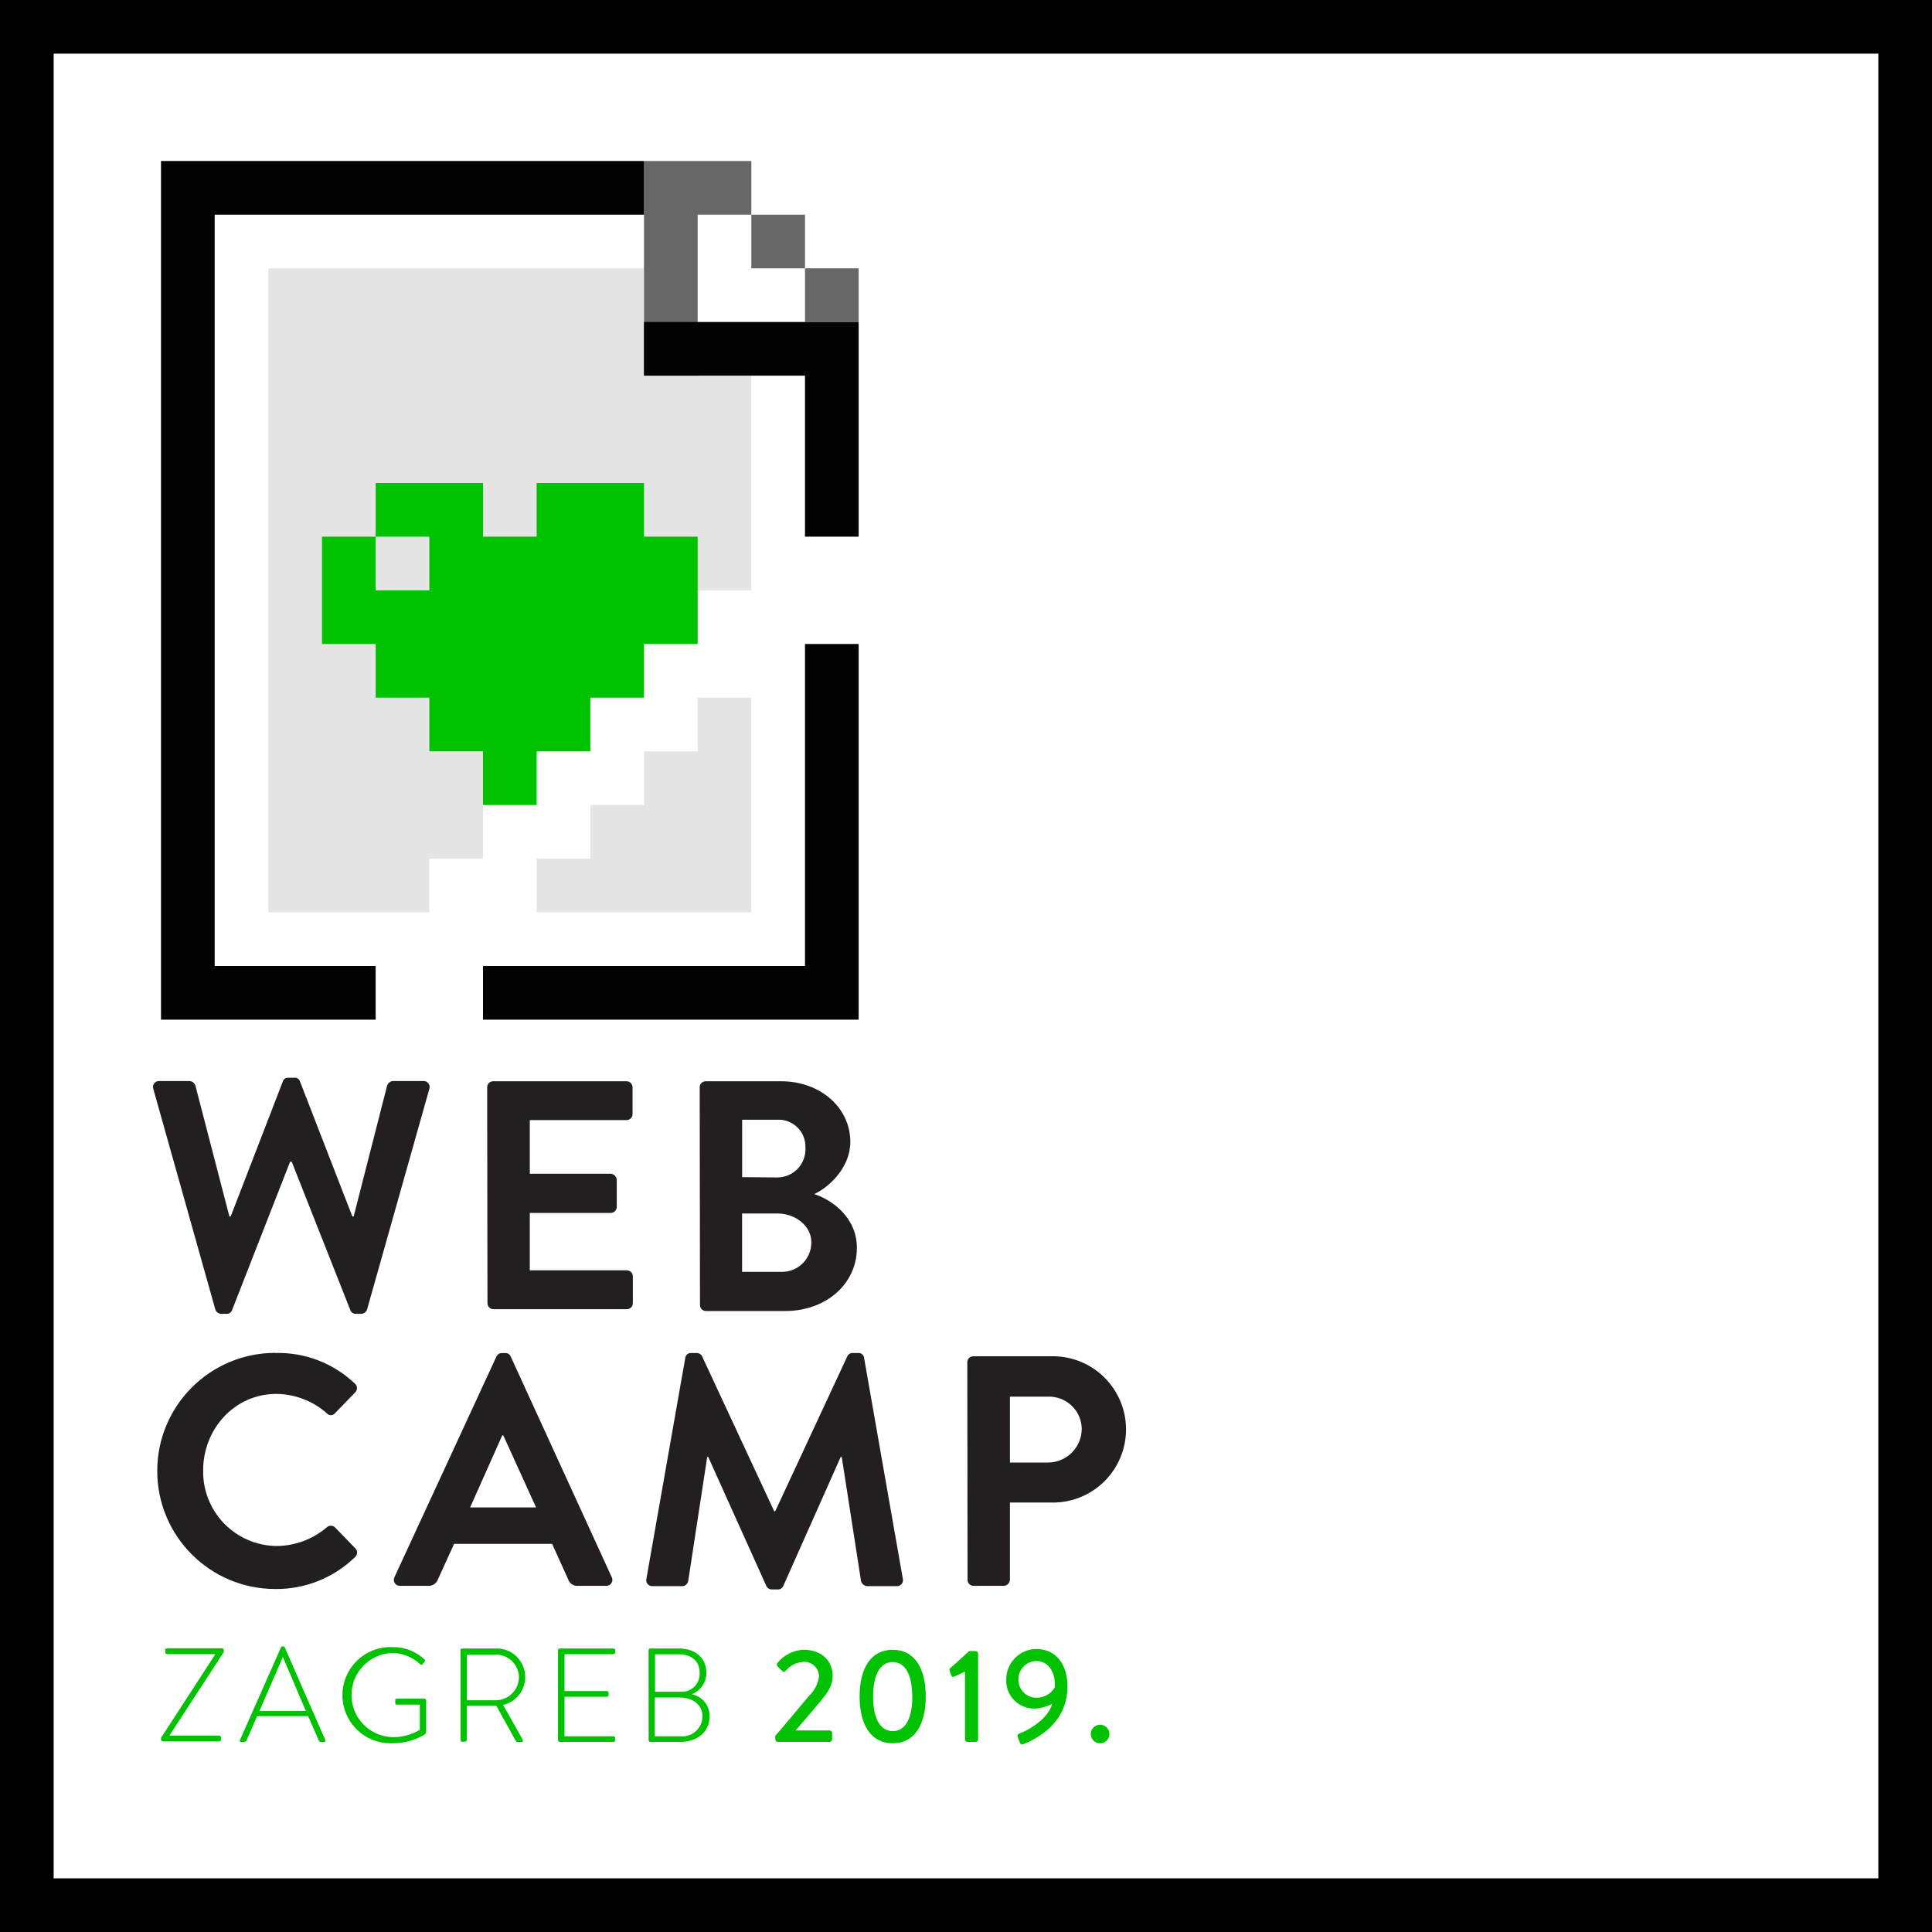
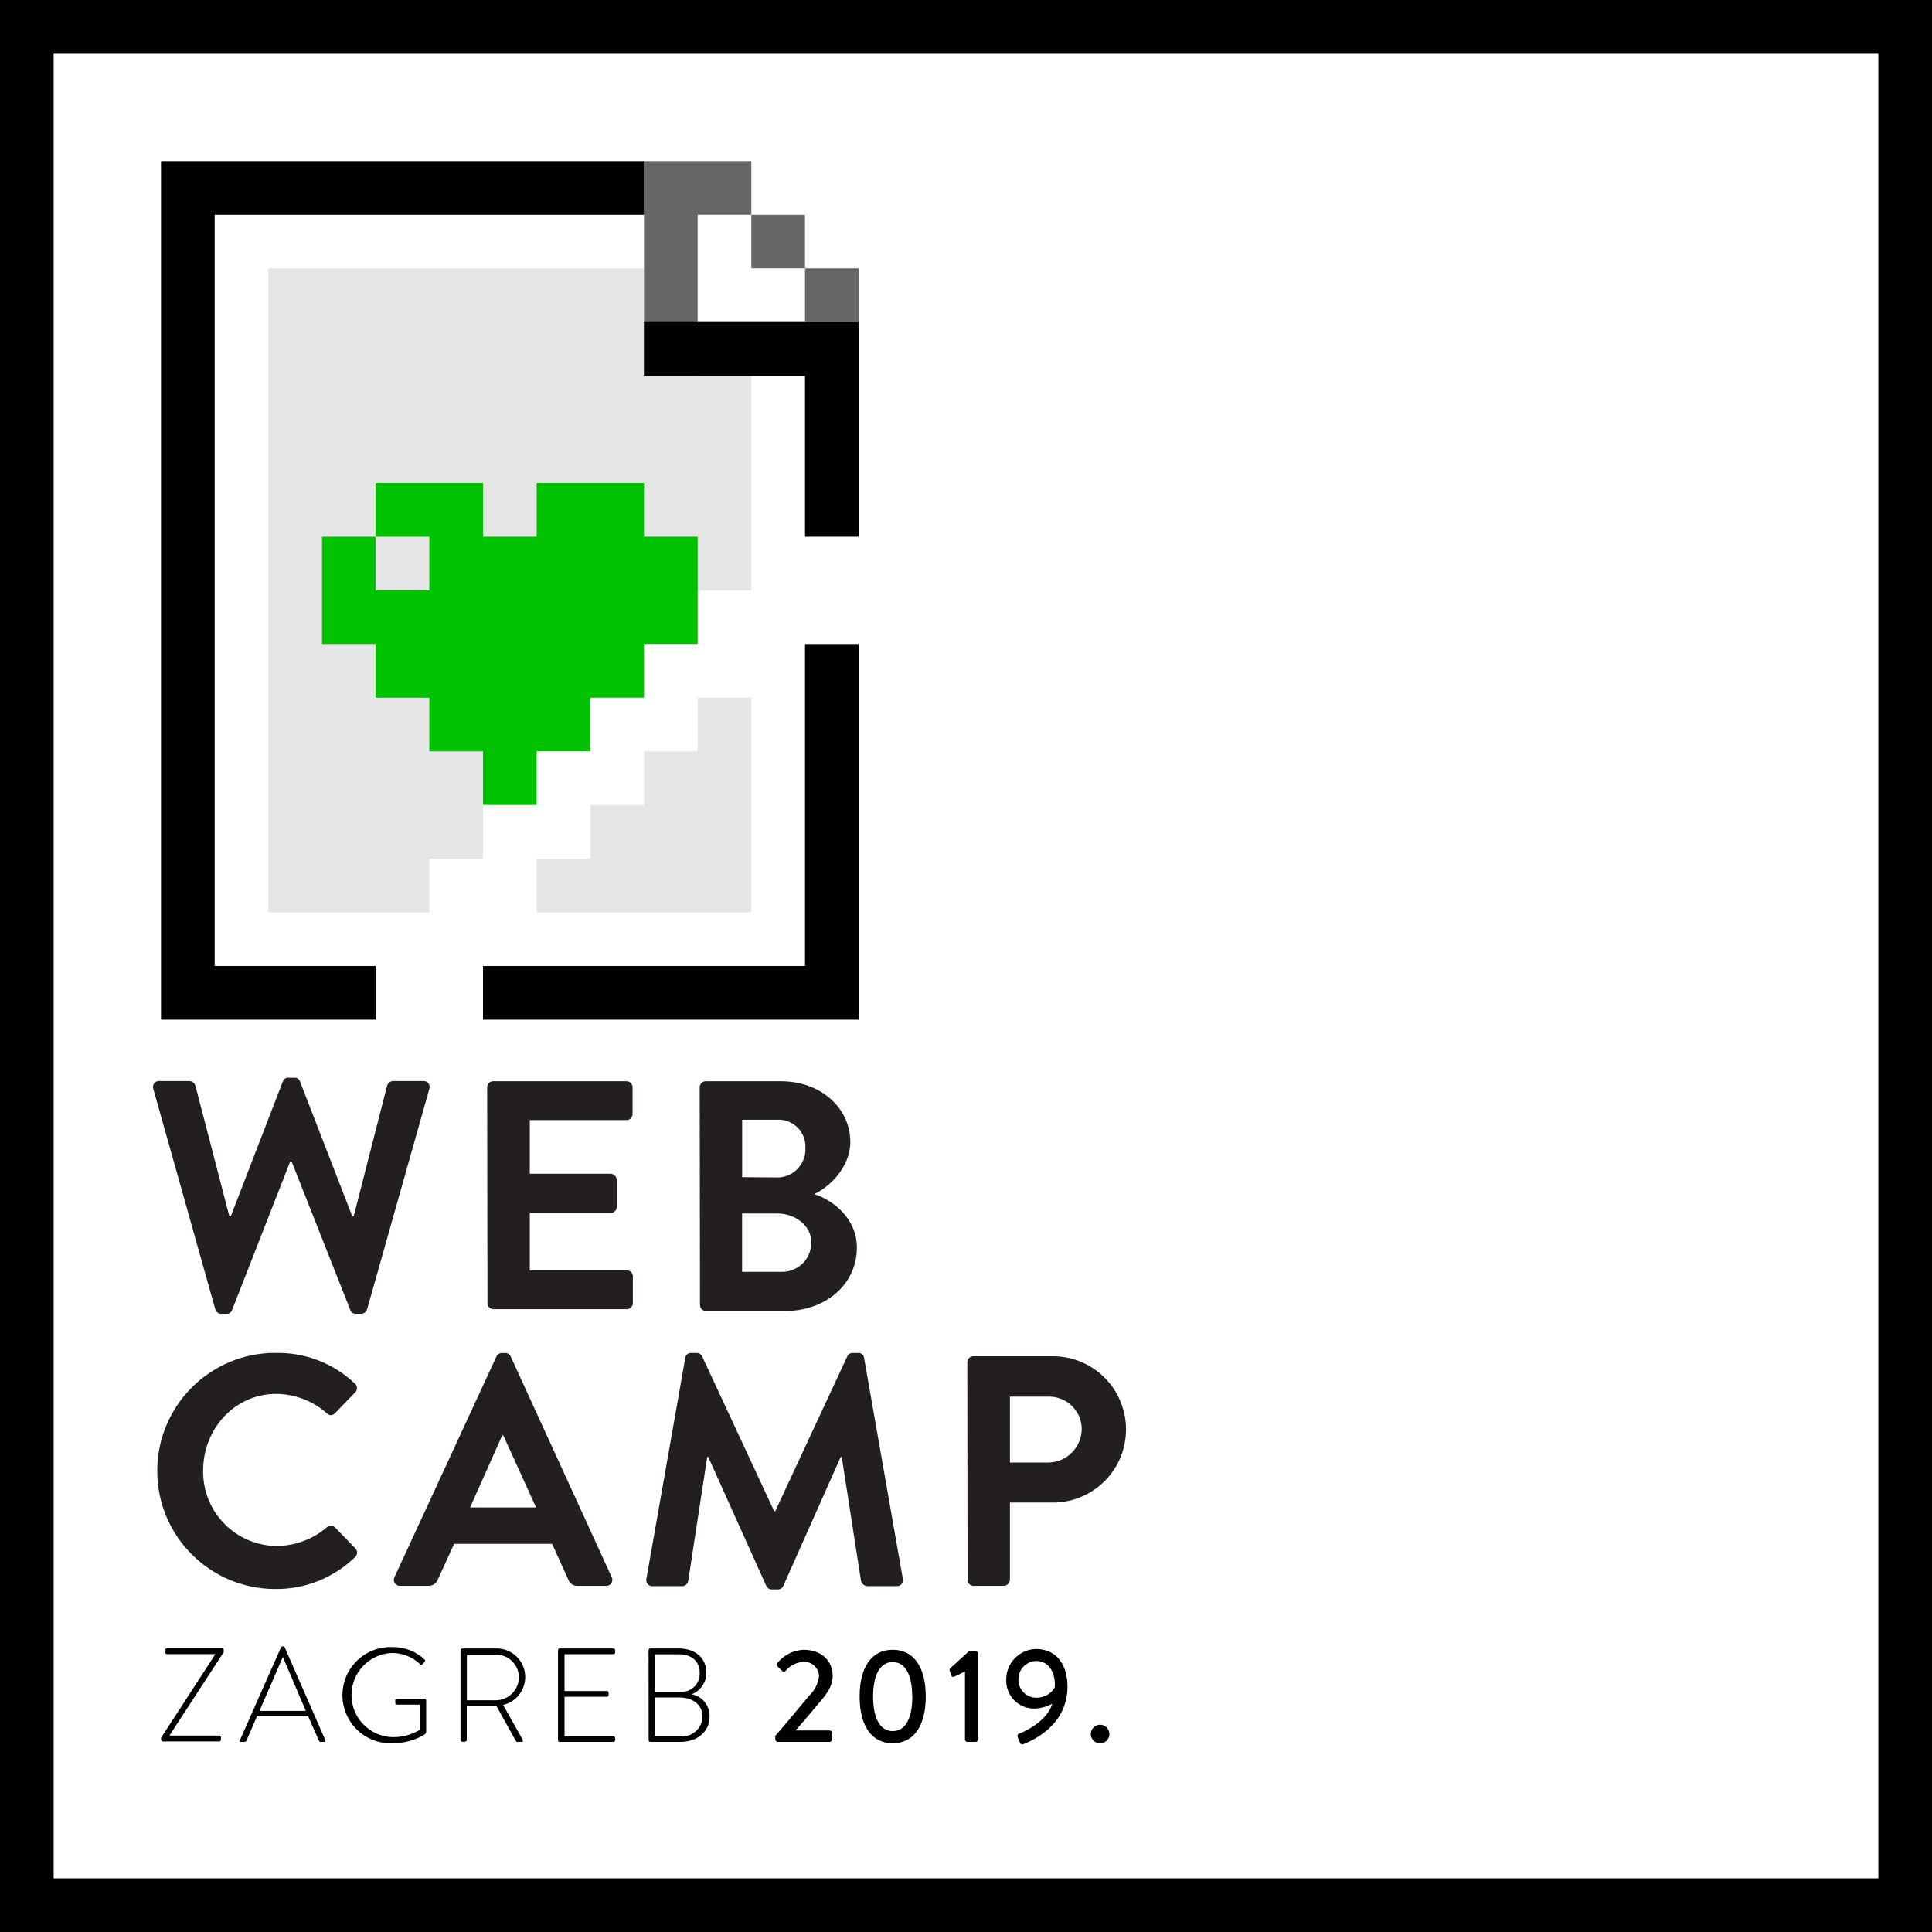
<svg xmlns="http://www.w3.org/2000/svg" width="324px" height="324px" viewBox="0 0 324 324" version="1.1">
  <g id="Page-1" stroke="none" stroke-width="1" fill="none" fill-rule="evenodd">
    <g id="wczg_logo" fill-rule="nonzero">
      <rect id="Rectangle" fill="#000000" x="0" y="0" width="324" height="324" />
      <rect id="Rectangle" fill="#FFFFFF" x="9" y="9" width="306" height="306" />
      <polygon id="Path" fill="#E5E5E5" points="108 63 108 45 45 45 45 108 45 153 53.65 153 62.65 153 72 153 72 144 81 144 81 135 81 126 90 126 90 117 107.65 99 126 99 126 63" />
      <rect id="Rectangle" fill="#676767" x="135" y="45" width="9" height="9" />
      <rect id="Rectangle" fill="#676767" x="126" y="36" width="9" height="9" />
      <polygon id="Path" fill="#676767" points="116.65 27 108 27 108 63 117 63 117 36 126 36 126 27" />
      <polygon id="Path" fill="#010101" points="36 36 108 36 108 27 27 27 27 72 27 171 35.65 171 63 171 63 162 36 162" />
      <polygon id="Path" fill="#010101" points="134.65 54 108 54 108 63 135 63 135 90 144 90 144 63 144 54" />
      <polygon id="Path" fill="#010101" points="135 162 98.65 162 81 162 81 171 98.65 171 134.65 171 144 171 144 162 144 108 135 108" />
      <rect id="Rectangle" fill="#E5E5E5" x="63" y="90" width="9" height="9" />
      <polygon id="Path" fill="#E5E5E5" points="117 117 117 126 108 126 108 135 99 135 99 144 90 144 90 153 116.65 153 126 153 126 126 126 117" />
      <polygon id="Path" fill="#00C200" points="108 90 108 81 98.65 81 90 81 90 90 81 90 81 81 71.65 81 63 81 63 90 72 90 72 99 63 99 63 90 54 90 54 99 54 108 63 108 63 117 72 117 72 126 81 126 81 135 90 135 90 126 99 126 99 117 108 117 108 108 117 108 117 99 117 90" />
-       <path d="M27,291.45 L36.09,277.45 L36.09,277.4 L28,277.4 C27.915,277.398 27.834,277.36 27.779,277.295 C27.724,277.23 27.699,277.145 27.71,277.06 L27.71,276.71 C27.71,276.55 27.84,276.42 28,276.42 L37.23,276.42 C37.308,276.417 37.383,276.447 37.438,276.502 C37.493,276.557 37.523,276.632 37.52,276.71 L37.52,277.06 L28.41,291.06 L28.41,291.06 L36.76,291.06 C36.838,291.057 36.913,291.087 36.968,291.142 C37.023,291.197 37.053,291.272 37.05,291.35 L37.05,291.75 C37.053,291.828 37.023,291.903 36.968,291.958 C36.913,292.013 36.838,292.043 36.76,292.04 L27.34,292.04 C27.264,292.048 27.188,292.025 27.129,291.976 C27.071,291.927 27.035,291.856 27.03,291.78 L27,291.45 Z" id="Path" fill="#00C200" />
-       <path d="M40.22,291.86 L47.12,276.27 C47.174,276.172 47.278,276.11 47.39,276.11 L47.46,276.11 C47.581,276.094 47.699,276.159 47.75,276.27 L54.58,291.86 C54.58,291.99 54.58,292.12 54.38,292.12 L53.79,292.12 C53.658,292.113 53.54,292.037 53.48,291.92 L51.67,287.8 L43.11,287.8 L41.32,291.92 C41.256,292.039 41.135,292.115 41,292.12 L40.38,292.12 C40.22,292.12 40.15,292 40.22,291.86 Z M51.29,286.93 L47.46,277.93 L47.41,277.93 L43.51,286.93 L51.29,286.93 Z" id="Shape" fill="#00C200" />
-       <path d="M65.78,276.22 C67.789,276.176 69.736,276.923 71.2,278.3 C71.308,278.415 71.308,278.595 71.2,278.71 C71.088,278.844 70.968,278.971 70.84,279.09 C70.71,279.25 70.6,279.22 70.46,279.09 C69.186,277.881 67.496,277.208 65.74,277.21 C61.947,277.353 58.946,280.469 58.946,284.265 C58.946,288.061 61.947,291.177 65.74,291.32 C67.38,291.372 68.999,290.944 70.4,290.09 L70.4,285.87 L66.58,285.87 C66.34,285.87 66.29,285.79 66.29,285.58 L66.29,285.14 C66.29,284.96 66.29,284.87 66.58,284.87 L71.18,284.87 C71.333,284.87 71.459,284.988 71.47,285.14 L71.47,290.33 C71.486,290.572 71.361,290.801 71.15,290.92 C69.522,291.873 67.666,292.367 65.78,292.35 C62.831,292.454 60.06,290.94 58.555,288.402 C57.05,285.864 57.05,282.706 58.555,280.168 C60.06,277.63 62.831,276.116 65.78,276.22 L65.78,276.22 Z" id="Path" fill="#00C200" />
-       <path d="M77.23,276.74 C77.227,276.662 77.257,276.587 77.312,276.532 C77.367,276.477 77.442,276.447 77.52,276.45 L83.07,276.45 C85.547,276.342 87.698,278.137 88.035,280.593 C88.373,283.048 86.784,285.357 84.37,285.92 L87.64,291.72 C87.75,291.9 87.71,292.12 87.48,292.12 L86.79,292.12 C86.653,292.132 86.525,292.05 86.48,291.92 L83.23,286.05 C82.954,286.065 82.676,286.065 82.4,286.05 L78.28,286.05 L78.28,291.8 C78.28,291.96 78.14,292.09 77.92,292.09 L77.52,292.09 C77.443,292.09 77.369,292.059 77.315,292.005 C77.261,291.951 77.23,291.877 77.23,291.8 L77.23,276.74 Z M83.03,285.14 C84.081,285.164 85.097,284.764 85.85,284.031 C86.602,283.297 87.028,282.291 87.03,281.24 C87.004,280.209 86.566,279.231 85.815,278.525 C85.064,277.819 84.061,277.442 83.03,277.48 L78.3,277.48 L78.3,285.14 L83.03,285.14 Z" id="Shape" fill="#00C200" />
-       <path d="M93.58,276.74 C93.58,276.58 93.71,276.45 93.87,276.45 L102.87,276.45 C103.03,276.45 103.16,276.58 103.16,276.74 L103.16,277.12 C103.155,277.278 103.028,277.405 102.87,277.41 L94.67,277.41 L94.67,283.59 L101.77,283.59 C101.93,283.59 102.06,283.72 102.06,283.88 L102.06,284.26 C102.06,284.42 101.93,284.55 101.77,284.55 L94.67,284.55 L94.67,291.18 L102.87,291.18 C103.032,291.185 103.16,291.318 103.16,291.48 L103.16,291.83 C103.16,291.907 103.129,291.981 103.075,292.035 C103.021,292.089 102.947,292.12 102.87,292.12 L93.87,292.12 C93.793,292.12 93.719,292.089 93.665,292.035 C93.611,291.981 93.58,291.907 93.58,291.83 L93.58,276.74 Z" id="Path" fill="#00C200" />
-       <path d="M108.77,276.74 C108.77,276.58 108.9,276.45 109.06,276.45 L113.83,276.45 C116.58,276.45 118.46,278.04 118.46,280.5 C118.479,282.105 117.498,283.553 116,284.13 C117.784,284.469 119.056,286.055 119,287.87 C119,290.38 117,292.12 114.07,292.12 L109.07,292.12 C108.993,292.12 108.919,292.089 108.865,292.035 C108.811,291.981 108.78,291.907 108.78,291.83 L108.77,276.74 Z M114.12,291.18 C115.06,291.267 115.994,290.956 116.695,290.324 C117.396,289.691 117.8,288.794 117.81,287.85 C117.81,285.85 116.11,284.67 113.98,284.67 L109.8,284.67 L109.8,291.18 L114.12,291.18 Z M114,283.7 C114.881,283.802 115.763,283.509 116.407,282.899 C117.052,282.289 117.393,281.426 117.34,280.54 C117.34,278.6 116,277.43 113.85,277.43 L109.85,277.43 L109.85,283.7 L114,283.7 Z" id="Shape" fill="#00C200" />
-       <path d="M130,291.12 C131.66,289.24 134,286.39 135.65,284.42 C136.577,283.559 137.178,282.404 137.35,281.15 C137.349,280.448 137.048,279.779 136.523,279.313 C135.997,278.847 135.298,278.627 134.6,278.71 C133.487,278.806 132.459,279.347 131.75,280.21 C131.674,280.296 131.565,280.345 131.45,280.345 C131.335,280.345 131.226,280.296 131.15,280.21 L130.39,279.45 C130.243,279.281 130.243,279.029 130.39,278.86 C131.465,277.548 133.046,276.752 134.74,276.67 C137.94,276.67 139.64,278.67 139.64,281.06 C139.64,282.78 138.7,283.97 137.49,285.43 C136.28,286.89 134.74,288.7 133.42,290.2 L139.13,290.2 C139.358,290.21 139.54,290.392 139.55,290.62 L139.55,291.7 C139.54,291.928 139.358,292.11 139.13,292.12 L130.46,292.12 C130.347,292.123 130.237,292.08 130.157,292.001 C130.076,291.922 130.03,291.813 130.03,291.7 L130,291.12 Z" id="Path" fill="#00C200" />
-       <path d="M144.16,284.51 C144.16,279.6 146.16,276.67 149.71,276.67 C153.26,276.67 155.25,279.6 155.25,284.51 C155.25,289.42 153.25,292.35 149.71,292.35 C146.17,292.35 144.16,289.42 144.16,284.51 Z M152.98,284.51 C152.98,280.84 151.8,278.73 149.71,278.73 C147.62,278.73 146.42,280.84 146.42,284.51 C146.42,288.18 147.61,290.31 149.71,290.31 C151.81,290.31 153,288.23 153,284.51 L152.98,284.51 Z" id="Shape" fill="#00C200" />
-       <path d="M161.83,280.32 L160.04,281.17 C159.84,281.26 159.61,281.22 159.55,281.01 L159.28,280.23 C159.213,280.081 159.236,279.906 159.34,279.78 L162.53,276.89 L163.62,276.89 C163.731,276.893 163.837,276.939 163.914,277.02 C163.991,277.101 164.033,277.209 164.03,277.32 L164.03,291.7 C164.03,291.928 163.848,292.115 163.62,292.12 L162.26,292.12 C162.147,292.123 162.037,292.08 161.957,292.001 C161.876,291.922 161.83,291.813 161.83,291.7 L161.83,280.32 Z" id="Path" fill="#00C200" />
-       <path d="M171.1,290.65 C172.1,290.31 175.72,288.45 176.46,285.72 C175.538,286.222 174.51,286.5 173.46,286.53 C172.178,286.545 170.947,286.031 170.056,285.11 C169.164,284.188 168.692,282.941 168.75,281.66 C168.739,278.874 170.965,276.595 173.75,276.54 C177.31,276.54 179.02,279.36 179.02,282.83 C179.02,289.08 173.66,291.7 171.6,292.51 C171.491,292.558 171.366,292.555 171.258,292.503 C171.15,292.452 171.071,292.355 171.04,292.24 L170.66,291.3 C170.59,291 170.68,290.78 171.1,290.65 Z M176.88,283.01 C177.08,281.13 176.23,278.55 173.79,278.55 C172.112,278.583 170.773,279.962 170.79,281.64 C170.771,282.448 171.079,283.229 171.644,283.807 C172.208,284.385 172.982,284.71 173.79,284.71 C175.053,284.74 176.234,284.086 176.88,283 L176.88,283.01 Z" id="Shape" fill="#00C200" />
-       <path d="M184.48,289.24 C185.112,289.236 185.684,289.613 185.928,290.196 C186.173,290.779 186.042,291.451 185.597,291.9 C185.151,292.348 184.48,292.483 183.895,292.242 C183.311,292.001 182.93,291.432 182.93,290.8 C182.927,290.387 183.089,289.99 183.38,289.698 C183.671,289.405 184.067,289.24 184.48,289.24 Z" id="Path" fill="#00C200" />
+       <path d="M27,291.45 L36.09,277.45 L36.09,277.4 L28,277.4 C27.915,277.398 27.834,277.36 27.779,277.295 C27.724,277.23 27.699,277.145 27.71,277.06 L27.71,276.71 C27.71,276.55 27.84,276.42 28,276.42 L37.23,276.42 C37.308,276.417 37.383,276.447 37.438,276.502 C37.493,276.557 37.523,276.632 37.52,276.71 L37.52,277.06 L28.41,291.06 L28.41,291.06 L36.76,291.06 C36.838,291.057 36.913,291.087 36.968,291.142 C37.023,291.197 37.053,291.272 37.05,291.35 L37.05,291.75 C37.053,291.828 37.023,291.903 36.968,291.958 C36.913,292.013 36.838,292.043 36.76,292.04 L27.34,292.04 C27.264,292.048 27.188,292.025 27.129,291.976 C27.071,291.927 27.035,291.856 27.03,291.78 L27,291.45 Z" id="Path" fill="#000000" />
+       <path d="M40.22,291.86 L47.12,276.27 C47.174,276.172 47.278,276.11 47.39,276.11 L47.46,276.11 C47.581,276.094 47.699,276.159 47.75,276.27 L54.58,291.86 C54.58,291.99 54.58,292.12 54.38,292.12 L53.79,292.12 C53.658,292.113 53.54,292.037 53.48,291.92 L51.67,287.8 L43.11,287.8 L41.32,291.92 C41.256,292.039 41.135,292.115 41,292.12 L40.38,292.12 C40.22,292.12 40.15,292 40.22,291.86 Z M51.29,286.93 L47.46,277.93 L47.41,277.93 L43.51,286.93 L51.29,286.93 Z" id="Shape" fill="#000000" />
+       <path d="M65.78,276.22 C67.789,276.176 69.736,276.923 71.2,278.3 C71.308,278.415 71.308,278.595 71.2,278.71 C71.088,278.844 70.968,278.971 70.84,279.09 C70.71,279.25 70.6,279.22 70.46,279.09 C69.186,277.881 67.496,277.208 65.74,277.21 C61.947,277.353 58.946,280.469 58.946,284.265 C58.946,288.061 61.947,291.177 65.74,291.32 C67.38,291.372 68.999,290.944 70.4,290.09 L70.4,285.87 L66.58,285.87 C66.34,285.87 66.29,285.79 66.29,285.58 L66.29,285.14 C66.29,284.96 66.29,284.87 66.58,284.87 L71.18,284.87 C71.333,284.87 71.459,284.988 71.47,285.14 L71.47,290.33 C71.486,290.572 71.361,290.801 71.15,290.92 C69.522,291.873 67.666,292.367 65.78,292.35 C62.831,292.454 60.06,290.94 58.555,288.402 C57.05,285.864 57.05,282.706 58.555,280.168 C60.06,277.63 62.831,276.116 65.78,276.22 L65.78,276.22 Z" id="Path" fill="#000000" />
+       <path d="M77.23,276.74 C77.227,276.662 77.257,276.587 77.312,276.532 C77.367,276.477 77.442,276.447 77.52,276.45 L83.07,276.45 C85.547,276.342 87.698,278.137 88.035,280.593 C88.373,283.048 86.784,285.357 84.37,285.92 L87.64,291.72 C87.75,291.9 87.71,292.12 87.48,292.12 L86.79,292.12 C86.653,292.132 86.525,292.05 86.48,291.92 L83.23,286.05 C82.954,286.065 82.676,286.065 82.4,286.05 L78.28,286.05 L78.28,291.8 C78.28,291.96 78.14,292.09 77.92,292.09 L77.52,292.09 C77.443,292.09 77.369,292.059 77.315,292.005 C77.261,291.951 77.23,291.877 77.23,291.8 L77.23,276.74 Z M83.03,285.14 C84.081,285.164 85.097,284.764 85.85,284.031 C86.602,283.297 87.028,282.291 87.03,281.24 C87.004,280.209 86.566,279.231 85.815,278.525 C85.064,277.819 84.061,277.442 83.03,277.48 L78.3,277.48 L78.3,285.14 L83.03,285.14 Z" id="Shape" fill="#000000" />
+       <path d="M93.58,276.74 C93.58,276.58 93.71,276.45 93.87,276.45 L102.87,276.45 C103.03,276.45 103.16,276.58 103.16,276.74 L103.16,277.12 C103.155,277.278 103.028,277.405 102.87,277.41 L94.67,277.41 L94.67,283.59 L101.77,283.59 C101.93,283.59 102.06,283.72 102.06,283.88 L102.06,284.26 C102.06,284.42 101.93,284.55 101.77,284.55 L94.67,284.55 L94.67,291.18 L102.87,291.18 C103.032,291.185 103.16,291.318 103.16,291.48 L103.16,291.83 C103.16,291.907 103.129,291.981 103.075,292.035 C103.021,292.089 102.947,292.12 102.87,292.12 L93.87,292.12 C93.793,292.12 93.719,292.089 93.665,292.035 C93.611,291.981 93.58,291.907 93.58,291.83 L93.58,276.74 Z" id="Path" fill="#000000" />
+       <path d="M108.77,276.74 C108.77,276.58 108.9,276.45 109.06,276.45 L113.83,276.45 C116.58,276.45 118.46,278.04 118.46,280.5 C118.479,282.105 117.498,283.553 116,284.13 C117.784,284.469 119.056,286.055 119,287.87 C119,290.38 117,292.12 114.07,292.12 L109.07,292.12 C108.993,292.12 108.919,292.089 108.865,292.035 C108.811,291.981 108.78,291.907 108.78,291.83 L108.77,276.74 Z M114.12,291.18 C115.06,291.267 115.994,290.956 116.695,290.324 C117.396,289.691 117.8,288.794 117.81,287.85 C117.81,285.85 116.11,284.67 113.98,284.67 L109.8,284.67 L109.8,291.18 L114.12,291.18 Z M114,283.7 C114.881,283.802 115.763,283.509 116.407,282.899 C117.052,282.289 117.393,281.426 117.34,280.54 C117.34,278.6 116,277.43 113.85,277.43 L109.85,277.43 L109.85,283.7 L114,283.7 Z" id="Shape" fill="#000000" />
+       <path d="M130,291.12 C131.66,289.24 134,286.39 135.65,284.42 C136.577,283.559 137.178,282.404 137.35,281.15 C137.349,280.448 137.048,279.779 136.523,279.313 C135.997,278.847 135.298,278.627 134.6,278.71 C133.487,278.806 132.459,279.347 131.75,280.21 C131.674,280.296 131.565,280.345 131.45,280.345 C131.335,280.345 131.226,280.296 131.15,280.21 L130.39,279.45 C130.243,279.281 130.243,279.029 130.39,278.86 C131.465,277.548 133.046,276.752 134.74,276.67 C137.94,276.67 139.64,278.67 139.64,281.06 C139.64,282.78 138.7,283.97 137.49,285.43 C136.28,286.89 134.74,288.7 133.42,290.2 L139.13,290.2 C139.358,290.21 139.54,290.392 139.55,290.62 L139.55,291.7 C139.54,291.928 139.358,292.11 139.13,292.12 L130.46,292.12 C130.347,292.123 130.237,292.08 130.157,292.001 C130.076,291.922 130.03,291.813 130.03,291.7 L130,291.12 Z" id="Path" fill="#000000" />
+       <path d="M144.16,284.51 C144.16,279.6 146.16,276.67 149.71,276.67 C153.26,276.67 155.25,279.6 155.25,284.51 C155.25,289.42 153.25,292.35 149.71,292.35 C146.17,292.35 144.16,289.42 144.16,284.51 Z M152.98,284.51 C152.98,280.84 151.8,278.73 149.71,278.73 C147.62,278.73 146.42,280.84 146.42,284.51 C146.42,288.18 147.61,290.31 149.71,290.31 C151.81,290.31 153,288.23 153,284.51 L152.98,284.51 Z" id="Shape" fill="#000000" />
+       <path d="M161.83,280.32 L160.04,281.17 C159.84,281.26 159.61,281.22 159.55,281.01 L159.28,280.23 C159.213,280.081 159.236,279.906 159.34,279.78 L162.53,276.89 L163.62,276.89 C163.731,276.893 163.837,276.939 163.914,277.02 C163.991,277.101 164.033,277.209 164.03,277.32 L164.03,291.7 C164.03,291.928 163.848,292.115 163.62,292.12 L162.26,292.12 C162.147,292.123 162.037,292.08 161.957,292.001 C161.876,291.922 161.83,291.813 161.83,291.7 L161.83,280.32 Z" id="Path" fill="#000000" />
+       <path d="M171.1,290.65 C172.1,290.31 175.72,288.45 176.46,285.72 C175.538,286.222 174.51,286.5 173.46,286.53 C172.178,286.545 170.947,286.031 170.056,285.11 C169.164,284.188 168.692,282.941 168.75,281.66 C168.739,278.874 170.965,276.595 173.75,276.54 C177.31,276.54 179.02,279.36 179.02,282.83 C179.02,289.08 173.66,291.7 171.6,292.51 C171.491,292.558 171.366,292.555 171.258,292.503 C171.15,292.452 171.071,292.355 171.04,292.24 L170.66,291.3 C170.59,291 170.68,290.78 171.1,290.65 Z M176.88,283.01 C177.08,281.13 176.23,278.55 173.79,278.55 C172.112,278.583 170.773,279.962 170.79,281.64 C170.771,282.448 171.079,283.229 171.644,283.807 C172.208,284.385 172.982,284.71 173.79,284.71 C175.053,284.74 176.234,284.086 176.88,283 L176.88,283.01 Z" id="Shape" fill="#000000" />
+       <path d="M184.48,289.24 C185.112,289.236 185.684,289.613 185.928,290.196 C186.173,290.779 186.042,291.451 185.597,291.9 C185.151,292.348 184.48,292.483 183.895,292.242 C183.311,292.001 182.93,291.432 182.93,290.8 C182.927,290.387 183.089,289.99 183.38,289.698 C183.671,289.405 184.067,289.24 184.48,289.24 Z" id="Path" fill="#000000" />
      <path d="M25.71,182.61 C25.603,182.296 25.659,181.949 25.86,181.685 C26.06,181.42 26.379,181.272 26.71,181.29 L31.77,181.29 C32.23,181.317 32.627,181.622 32.77,182.06 L38.47,204 L38.69,204 L47.44,181.34 C47.57,180.946 47.957,180.696 48.37,180.74 L49.37,180.74 C49.784,180.692 50.174,180.943 50.3,181.34 L59.09,204 L59.31,204 L64.92,182.06 C65.063,181.622 65.46,181.317 65.92,181.29 L71,181.29 C71.331,181.272 71.65,181.42 71.85,181.685 C72.051,181.949 72.107,182.296 72,182.61 L61.57,219.56 C61.442,220.009 61.036,220.321 60.57,220.33 L59.7,220.33 C59.288,220.361 58.905,220.117 58.76,219.73 L48.92,194.82 L48.65,194.82 L38.91,219.73 C38.768,220.115 38.389,220.36 37.98,220.33 L37.1,220.33 C36.634,220.321 36.228,220.009 36.1,219.56 L25.71,182.61 Z" id="Path" fill="#231F20" />
      <path d="M81.7,182.33 C81.7,181.778 82.148,181.33 82.7,181.33 L105.08,181.33 C105.632,181.33 106.08,181.778 106.08,182.33 L106.08,186.84 C106.08,187.392 105.632,187.84 105.08,187.84 L88.85,187.84 L88.85,196.84 L102.43,196.84 C102.966,196.878 103.392,197.304 103.43,197.84 L103.43,202.41 C103.43,202.962 102.982,203.41 102.43,203.41 L88.85,203.41 L88.85,213.04 L105.13,213.04 C105.682,213.04 106.13,213.488 106.13,214.04 L106.13,218.55 C106.13,219.102 105.682,219.55 105.13,219.55 L82.75,219.55 C82.198,219.55 81.75,219.102 81.75,218.55 L81.7,182.33 Z" id="Path" fill="#231F20" />
      <path d="M117.34,182.33 C117.34,181.778 117.788,181.33 118.34,181.33 L131,181.33 C137.54,181.33 142.6,185.73 142.6,191.5 C142.6,195.74 139.14,199.04 136.55,200.25 C139.47,201.18 143.7,204.15 143.7,209.25 C143.7,215.41 138.42,219.86 131.7,219.86 L118.39,219.86 C117.838,219.86 117.39,219.412 117.39,218.86 L117.34,182.33 Z M130.34,197.46 C131.644,197.465 132.891,196.931 133.787,195.984 C134.683,195.037 135.147,193.761 135.07,192.46 C135.122,191.195 134.639,189.966 133.739,189.075 C132.839,188.184 131.605,187.714 130.34,187.78 L124.46,187.78 L124.46,197.41 L130.34,197.46 Z M131.11,213.29 C132.436,213.304 133.71,212.78 134.643,211.838 C135.576,210.895 136.087,209.616 136.06,208.29 C136.06,205.54 133.31,203.51 130.45,203.51 L124.45,203.51 L124.45,213.29 L131.11,213.29 Z" id="Shape" fill="#231F20" />
      <path d="M46.17,226.9 C51.108,226.764 55.897,228.599 59.48,232 C59.716,232.182 59.858,232.46 59.867,232.758 C59.877,233.056 59.753,233.343 59.53,233.54 L56.18,237 C56.011,237.207 55.758,237.328 55.49,237.328 C55.222,237.328 54.969,237.207 54.8,237 C52.46,234.941 49.457,233.791 46.34,233.76 C39.34,233.76 34.07,239.64 34.07,246.57 C34.003,249.893 35.267,253.104 37.581,255.489 C39.895,257.875 43.067,259.236 46.39,259.27 C49.473,259.244 52.45,258.136 54.8,256.14 C55.186,255.772 55.794,255.772 56.18,256.14 L59.59,259.66 C59.791,259.858 59.899,260.131 59.888,260.413 C59.876,260.695 59.746,260.959 59.53,261.14 C55.956,264.614 51.154,266.533 46.17,266.48 C35.235,266.48 26.37,257.615 26.37,246.68 C26.37,235.745 35.235,226.88 46.17,226.88 L46.17,226.9 Z" id="Path" fill="#231F20" />
      <path d="M66.14,264.52 L83.24,227.52 C83.399,227.144 83.771,226.902 84.18,226.91 L84.73,226.91 C85.141,226.885 85.519,227.133 85.66,227.52 L102.6,264.52 C102.751,264.836 102.725,265.208 102.533,265.5 C102.341,265.792 102.01,265.963 101.66,265.95 L96.88,265.95 C96.159,265.989 95.502,265.538 95.28,264.85 L92.59,258.91 L76.15,258.91 L73.45,264.85 C73.213,265.521 72.572,265.965 71.86,265.95 L67.07,265.95 C66.722,265.96 66.394,265.787 66.204,265.496 C66.015,265.204 65.99,264.834 66.14,264.52 L66.14,264.52 Z M89.9,252.8 L84.4,240.71 L84.23,240.71 L78.84,252.8 L89.9,252.8 Z" id="Shape" fill="#231F20" />
      <path d="M114.92,227.73 C114.978,227.23 115.418,226.865 115.92,226.9 L116.8,226.9 C117.194,226.882 117.563,227.097 117.74,227.45 L129.84,253.45 L130,253.45 L142.1,227.45 C142.263,227.089 142.635,226.869 143.03,226.9 L143.91,226.9 C144.415,226.854 144.862,227.225 144.91,227.73 L151.4,264.73 C151.487,265.038 151.421,265.368 151.223,265.619 C151.025,265.87 150.719,266.012 150.4,266 L145.4,266 C144.932,265.946 144.539,265.62 144.4,265.17 L141.16,244.33 L140.99,244.33 L131.37,265.94 C131.226,266.325 130.85,266.572 130.44,266.55 L129.44,266.55 C129.031,266.558 128.659,266.316 128.5,265.94 L118.77,244.33 L118.6,244.33 L115.41,265.17 C115.308,265.644 114.895,265.988 114.41,266 L109.41,266 C109.091,266.012 108.785,265.87 108.587,265.619 C108.389,265.368 108.323,265.038 108.41,264.73 L114.92,227.73 Z" id="Path" fill="#231F20" />
      <path d="M162.22,228.5 C162.205,228.217 162.311,227.942 162.512,227.742 C162.712,227.541 162.987,227.435 163.27,227.45 L176.19,227.45 C180.655,227.312 184.842,229.611 187.121,233.453 C189.401,237.294 189.412,242.071 187.152,245.924 C184.891,249.776 180.715,252.096 176.25,251.98 L169.37,251.98 L169.37,264.9 C169.356,265.455 168.924,265.909 168.37,265.95 L163.31,265.95 C163.027,265.965 162.752,265.859 162.552,265.658 C162.351,265.458 162.245,265.183 162.26,264.9 L162.22,228.5 Z M175.75,245.27 C177.261,245.267 178.708,244.662 179.771,243.588 C180.833,242.514 181.423,241.061 181.41,239.55 C181.371,238.091 180.751,236.708 179.689,235.707 C178.626,234.707 177.209,234.172 175.75,234.22 L169.37,234.22 L169.37,245.27 L175.75,245.27 Z" id="Shape" fill="#231F20" />
    </g>
  </g>
</svg>
